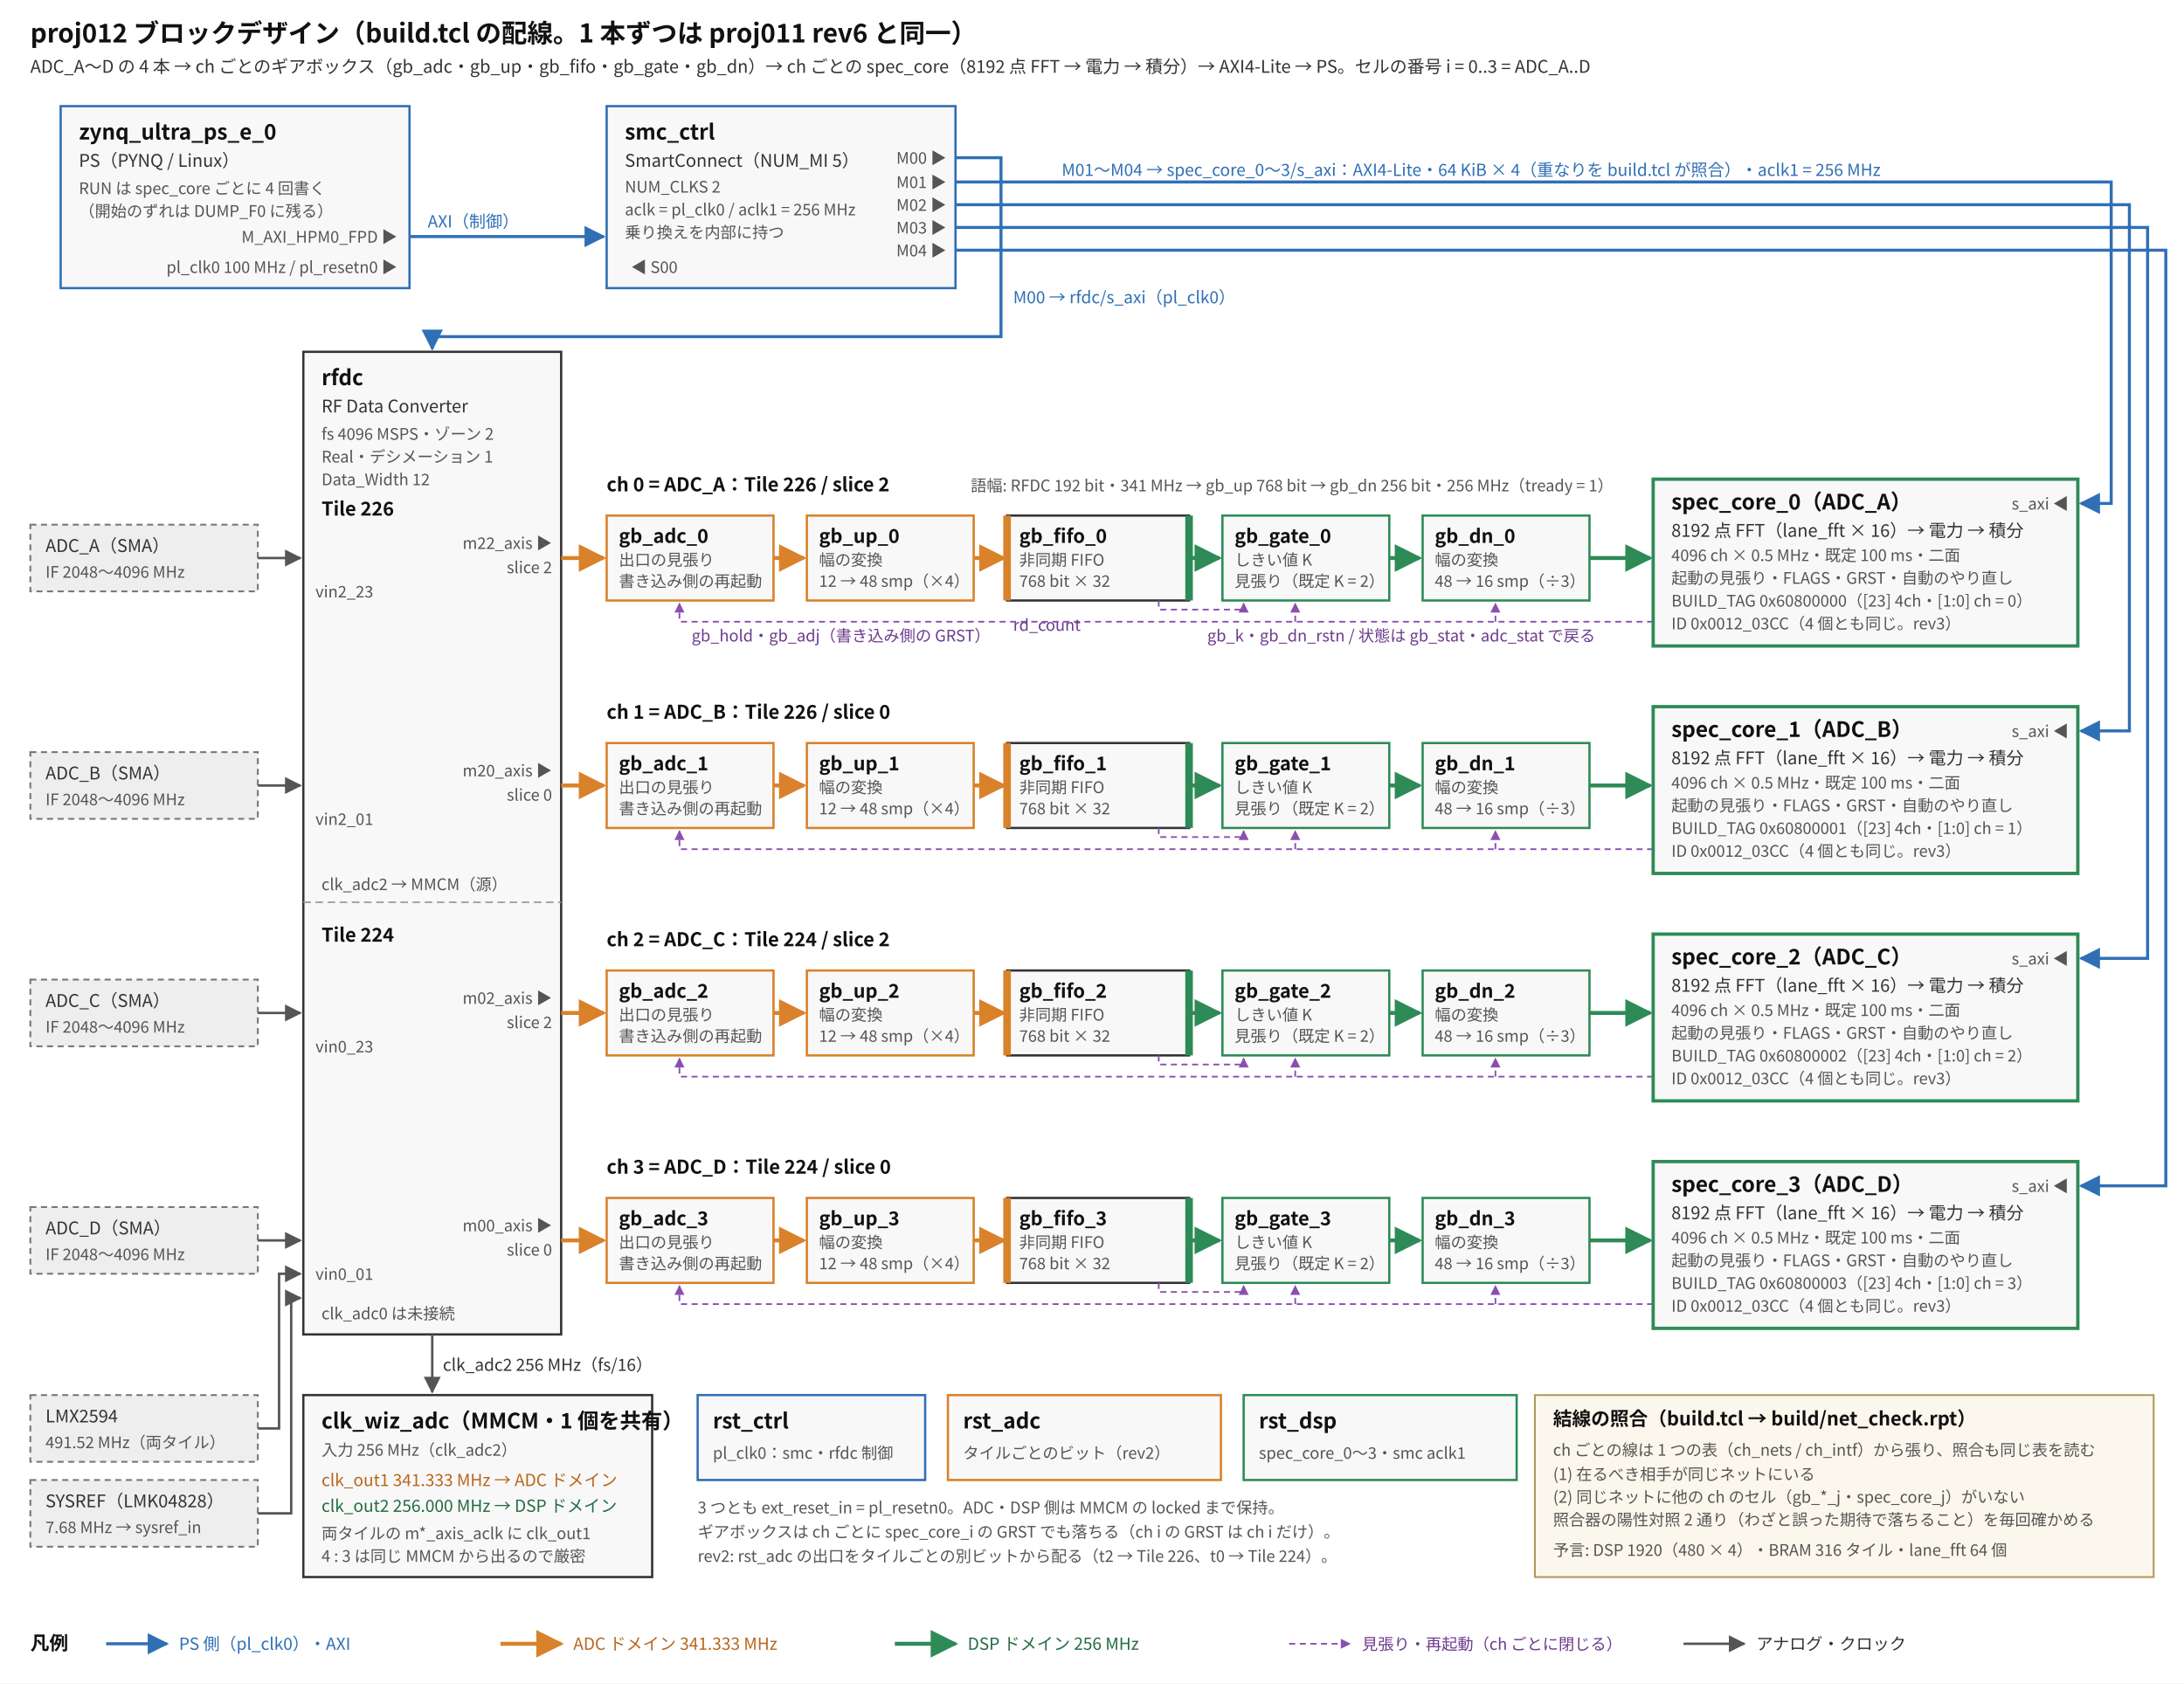
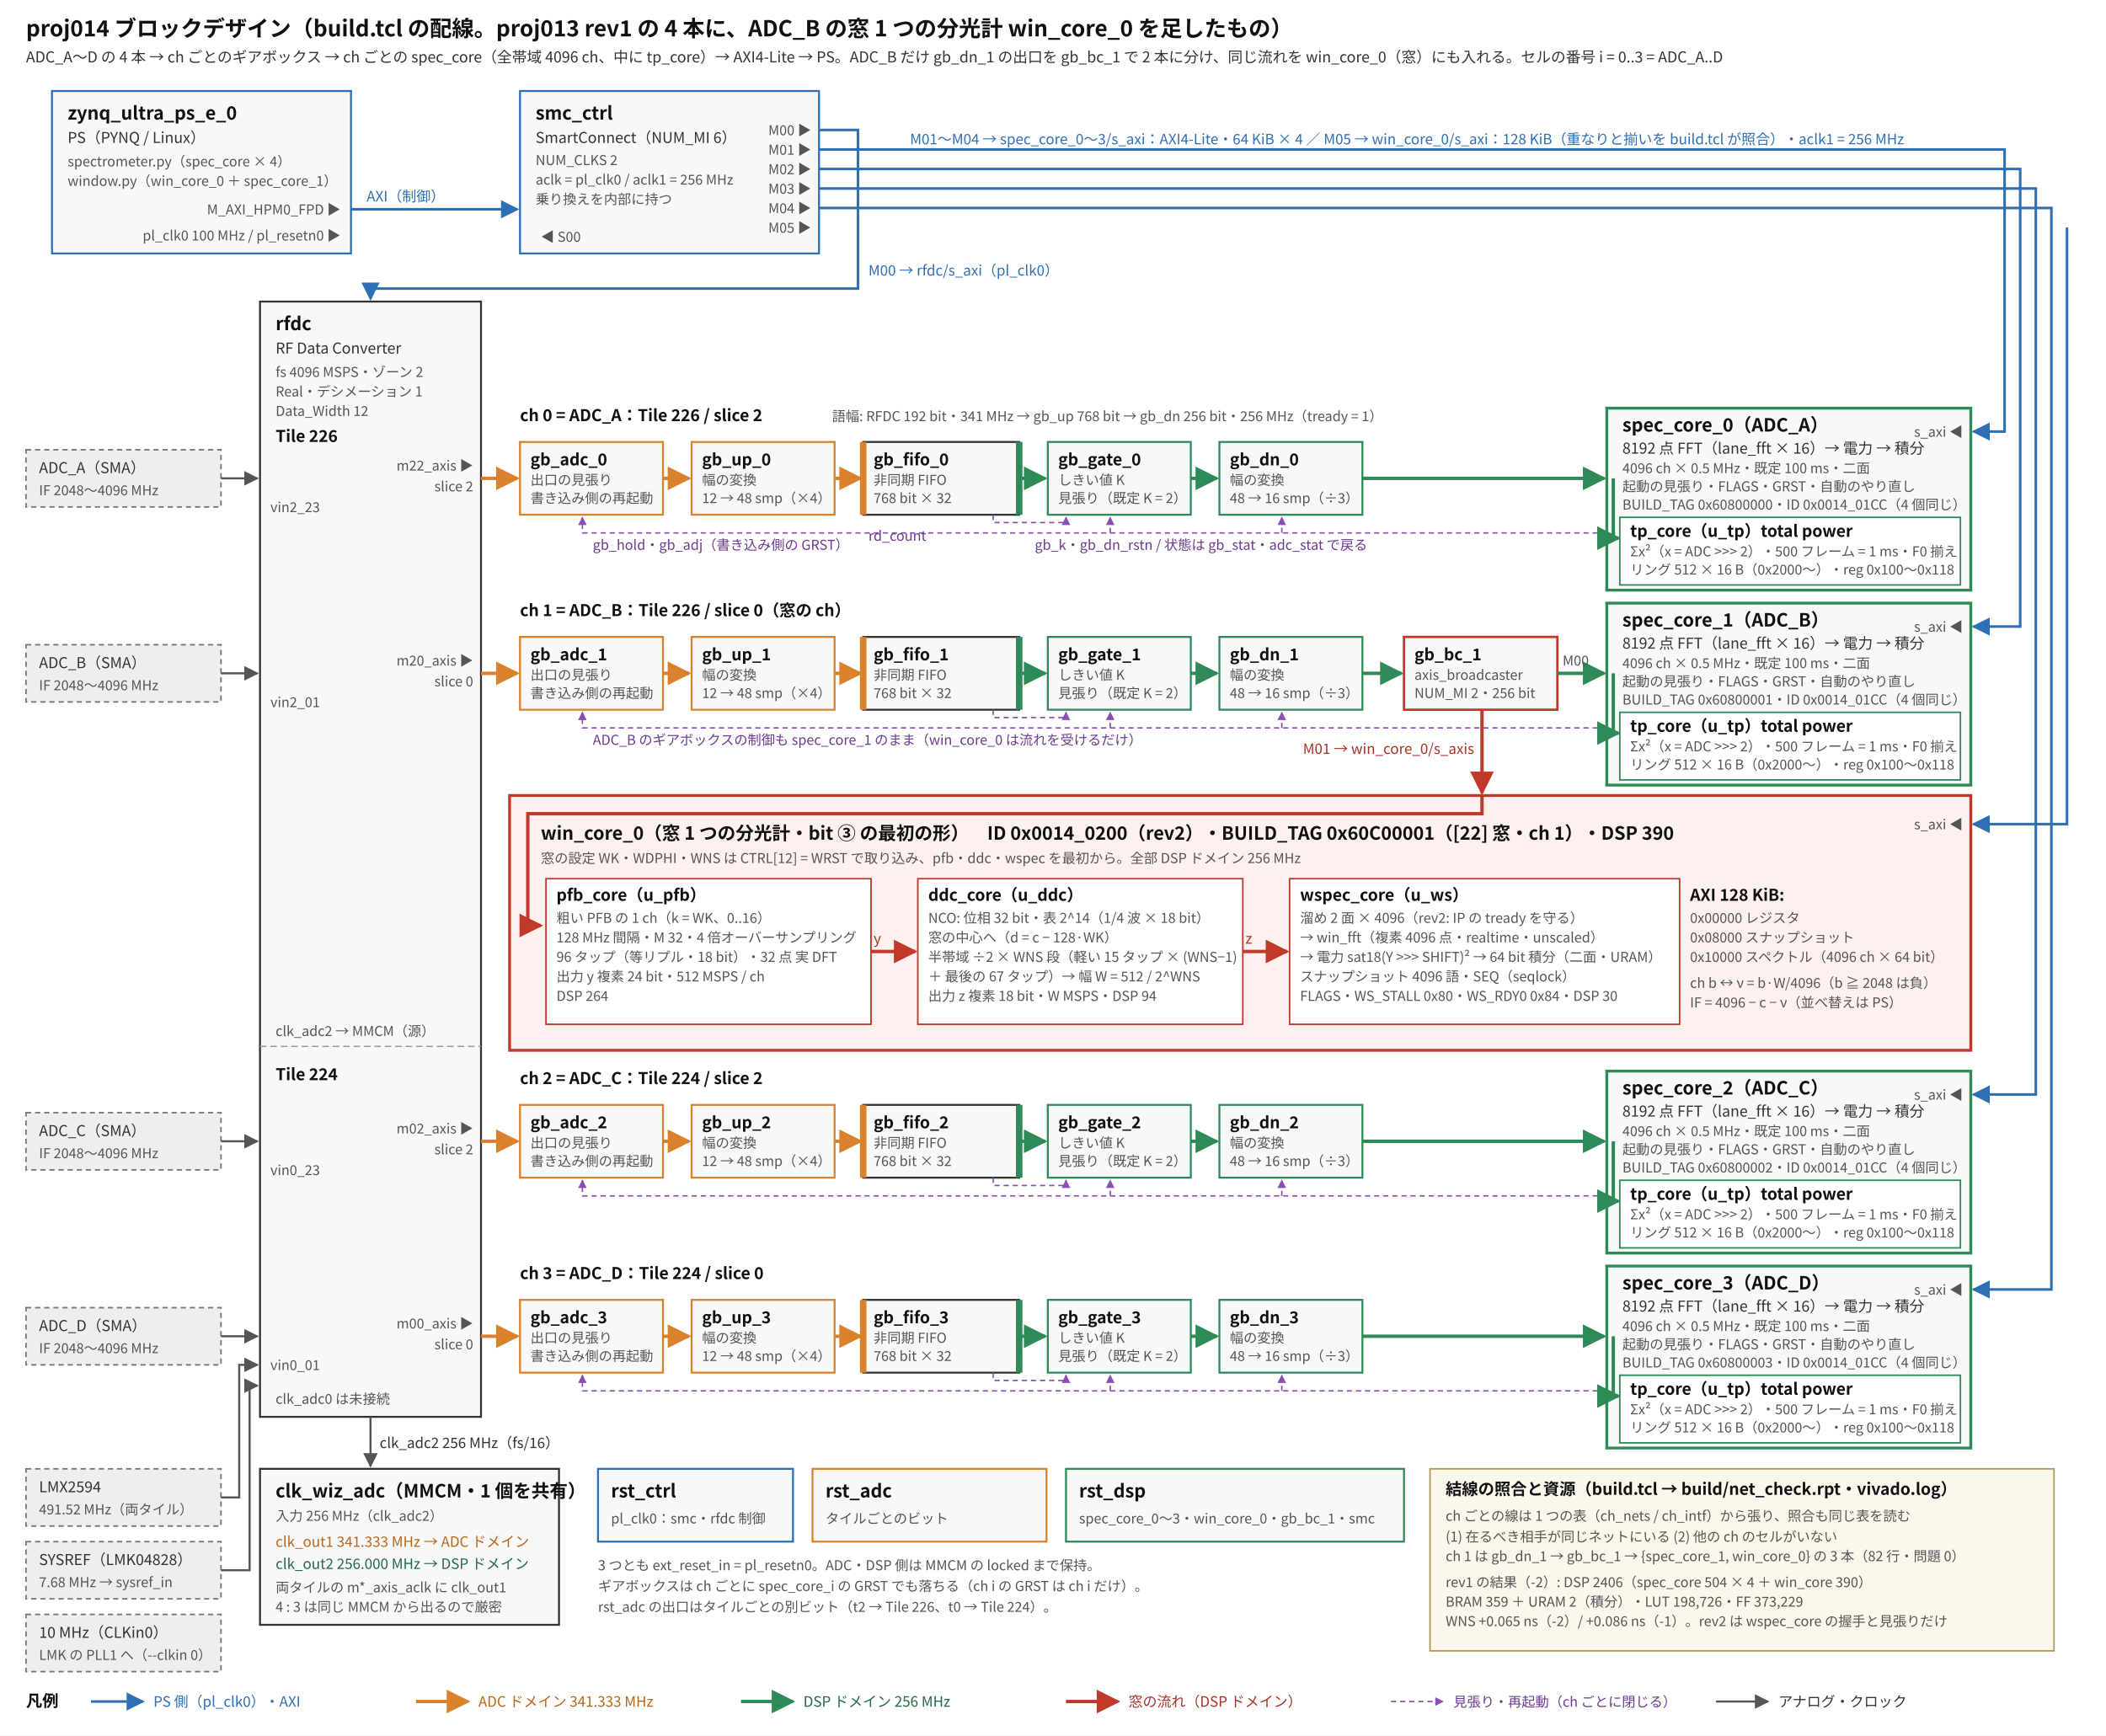
- <svg xmlns="http://www.w3.org/2000/svg" viewBox="0 0 1440 1110" width="1440" height="1110" font-family="'Hiragino Sans','Noto Sans CJK JP','Yu Gothic',sans-serif">
+ <svg xmlns="http://www.w3.org/2000/svg" viewBox="0 0 1620 1335" width="1620" height="1335" font-family="'Hiragino Sans','Noto Sans CJK JP','Yu Gothic',sans-serif">
  <defs>
    <marker id="aB" viewBox="0 0 10 10" refX="9" refY="5" markerWidth="7" markerHeight="7" orient="auto">
      <path d="M0,0 L10,5 L0,10 z" fill="#2f6fb5" />
    </marker>
    <marker id="aO" viewBox="0 0 10 10" refX="9" refY="5" markerWidth="7" markerHeight="7" orient="auto">
      <path d="M0,0 L10,5 L0,10 z" fill="#d9822b" />
    </marker>
    <marker id="aG" viewBox="0 0 10 10" refX="9" refY="5" markerWidth="7" markerHeight="7" orient="auto">
      <path d="M0,0 L10,5 L0,10 z" fill="#2e8b57" />
    </marker>
    <marker id="aK" viewBox="0 0 10 10" refX="9" refY="5" markerWidth="7" markerHeight="7" orient="auto">
      <path d="M0,0 L10,5 L0,10 z" fill="#555" />
    </marker>
    <marker id="aP" viewBox="0 0 10 10" refX="9" refY="5" markerWidth="6" markerHeight="6" orient="auto">
      <path d="M0,0 L10,5 L0,10 z" fill="#8a4fb0" />
    </marker>
+     <marker id="aR" viewBox="0 0 10 10" refX="9" refY="5" markerWidth="7" markerHeight="7" orient="auto">
+       <path d="M0,0 L10,5 L0,10 z" fill="#c0392b" />
+     </marker>
    <style>
      .blk  { fill:#f8f8f8; stroke:#333; stroke-width:1.5; }
      .sub  { fill:#ffffff; stroke:#2e8b57; stroke-width:1.2; }
+       .win  { fill:#fdf1f0; stroke:#c0392b; stroke-width:2.2; }
+       .wsub { fill:#ffffff; stroke:#c0392b; stroke-width:1.2; }
      .ext  { fill:#eeeeee; stroke:#777; stroke-width:1.2; stroke-dasharray:4 3; }
      .note { fill:#fbf7ec; stroke:#b39a5a; stroke-width:1.2; }
      .t    { font-size:14px; font-weight:bold; fill:#111; }
      .tm   { font-size:12.5px; font-weight:bold; fill:#111; }
      .s    { font-size:11.5px; fill:#333; }
      .xs   { font-size:10.5px; fill:#555; }
      .wB   { stroke:#2f6fb5; stroke-width:2.0; fill:none; marker-end:url(#aB); }
      .wO   { stroke:#d9822b; stroke-width:2.6; fill:none; marker-end:url(#aO); }
      .wG   { stroke:#2e8b57; stroke-width:2.6; fill:none; marker-end:url(#aG); }
+       .wR   { stroke:#c0392b; stroke-width:2.6; fill:none; marker-end:url(#aR); }
      .wK   { stroke:#555; stroke-width:1.6; fill:none; marker-end:url(#aK); }
      .wP   { stroke:#8a4fb0; stroke-width:1.1; fill:none; stroke-dasharray:4 3; marker-end:url(#aP); }
      .lb   { font-size:11px; fill:#333; }
      .lbB  { font-size:11px; fill:#2f6fb5; }
      .lbO  { font-size:11px; fill:#b8661a; }
      .lbG  { font-size:11px; fill:#236b43; }
+       .lbR  { font-size:11px; fill:#a93226; }
      .lbP  { font-size:10.5px; fill:#6d3a8e; }
    </style>
  </defs>
-   <rect x="0" y="0" width="1440" height="1110" fill="#ffffff" />
-   <text x="20" y="28" class="s" style="font-size:17px;font-weight:bold;fill:#111">proj012 ブロックデザイン（build.tcl の配線。1 本ずつは proj011 rev6 と同一）</text>
-   <text x="20" y="48" class="s">ADC_A〜D の 4 本 → ch ごとのギアボックス（gb_adc・gb_up・gb_fifo・gb_gate・gb_dn）→ ch ごとの spec_core（8192 点 FFT → 電力 → 積分）→ AXI4-Lite → PS。セルの番号 i = 0..3 = ADC_A..D</text>
-   <rect class="blk" x="40" y="70" width="230" height="120" style="stroke:#2f6fb5" />
+   <rect x="0" y="0" width="1620" height="1335" fill="#ffffff" />
+   <text x="20" y="28" class="s" style="font-size:17px;font-weight:bold;fill:#111">proj014 ブロックデザイン（build.tcl の配線。proj013 rev1 の 4 本に、ADC_B の窓 1 つの分光計 win_core_0 を足したもの）</text>
+   <text x="20" y="48" class="s">ADC_A〜D の 4 本 → ch ごとのギアボックス → ch ごとの spec_core（全帯域 4096 ch、中に tp_core）→ AXI4-Lite → PS。ADC_B だけ gb_dn_1 の出口を gb_bc_1 で 2 本に分け、同じ流れを win_core_0（窓）にも入れる。セルの番号 i = 0..3 = ADC_A..D</text>
+   <rect class="blk" x="40" y="70" width="230" height="125" style="stroke:#2f6fb5" />
  <text x="52" y="92" class="t">zynq_ultra_ps_e_0</text>
  <text x="52" y="110" class="s">PS（PYNQ / Linux）</text>
-   <text x="52" y="128" class="xs">RUN は spec_core ごとに 4 回書く</text>
-   <text x="52" y="143" class="xs">（開始のずれは DUMP_F0 に残る）</text>
-   <text x="262" y="160" class="xs" text-anchor="end">M_AXI_HPM0_FPD ▶</text>
-   <text x="262" y="180" class="xs" text-anchor="end">pl_clk0 100 MHz / pl_resetn0 ▶</text>
-   <rect class="blk" x="400" y="70" width="230" height="120" style="stroke:#2f6fb5" />
+   <text x="52" y="128" class="xs">spectrometer.py（spec_core × 4）</text>
+   <text x="52" y="143" class="xs">window.py（win_core_0 ＋ spec_core_1）</text>
+   <text x="262" y="165" class="xs" text-anchor="end">M_AXI_HPM0_FPD ▶</text>
+   <text x="262" y="185" class="xs" text-anchor="end">pl_clk0 100 MHz / pl_resetn0 ▶</text>
+   <rect class="blk" x="400" y="70" width="230" height="125" style="stroke:#2f6fb5" />
  <text x="412" y="92" class="t">smc_ctrl</text>
-   <text x="412" y="110" class="s">SmartConnect（NUM_MI 5）</text>
+   <text x="412" y="110" class="s">SmartConnect（NUM_MI 6）</text>
  <text x="412" y="127" class="xs">NUM_CLKS 2</text>
  <text x="412" y="142" class="xs">aclk = pl_clk0 / aclk1 = 256 MHz</text>
  <text x="412" y="157" class="xs">乗り換えを内部に持つ</text>
-   <text x="416" y="180" class="xs">◀ S00</text>
-   <text x="624" y="108" class="xs" text-anchor="end">M00 ▶</text>
-   <text x="624" y="124" class="xs" text-anchor="end">M01 ▶</text>
-   <text x="624" y="139" class="xs" text-anchor="end">M02 ▶</text>
-   <text x="624" y="154" class="xs" text-anchor="end">M03 ▶</text>
-   <text x="624" y="169" class="xs" text-anchor="end">M04 ▶</text>
-   <path class="wB" d="M270,156 L398,156" />
-   <text x="282" y="150" class="lbB">AXI（制御）</text>
-   <rect class="blk" x="200" y="232" width="170" height="648" />
+   <text x="416" y="186" class="xs">◀ S00</text>
+   <text x="624" y="104" class="xs" text-anchor="end">M00 ▶</text>
+   <text x="624" y="119" class="xs" text-anchor="end">M01 ▶</text>
+   <text x="624" y="134" class="xs" text-anchor="end">M02 ▶</text>
+   <text x="624" y="149" class="xs" text-anchor="end">M03 ▶</text>
+   <text x="624" y="164" class="xs" text-anchor="end">M04 ▶</text>
+   <text x="624" y="179" class="xs" text-anchor="end">M05 ▶</text>
+   <path class="wB" d="M270,161 L398,161" />
+   <text x="282" y="155" class="lbB">AXI（制御）</text>
+   <rect class="blk" x="200" y="232" width="170" height="858" />
  <text x="212" y="254" class="t">rfdc</text>
  <text x="212" y="272" class="s">RF Data Converter</text>
  <text x="212" y="290" class="xs">fs 4096 MSPS・ゾーン 2</text>
  <text x="212" y="305" class="xs">Real・デシメーション 1</text>
  <text x="212" y="320" class="xs">Data_Width 12</text>
-   <line x1="200" y1="595" x2="370" y2="595" stroke="#999" stroke-dasharray="5 3" />
+   <line x1="200" y1="805" x2="370" y2="805" stroke="#999" stroke-dasharray="5 3" />
  <text x="212" y="340" class="tm">Tile 226</text>
-   <text x="212" y="621" class="tm">Tile 224</text>
-   <text x="212" y="587" class="xs">clk_adc2 → MMCM（源）</text>
-   <text x="212" y="870" class="xs">clk_adc0 は未接続</text>
-   <path class="wB" d="M630,104 L660,104 L660,222 L285,222 L285,230" />
-   <text x="668" y="200" class="lbB">M00 → rfdc/s_axi（pl_clk0）</text>
-   <path class="wB" d="M630,120 L1392,120 L1392,332 L1372,332" />
-   <path class="wB" d="M630,135 L1404,135 L1404,482 L1372,482" />
-   <path class="wB" d="M630,150 L1416,150 L1416,632 L1372,632" />
-   <path class="wB" d="M630,165 L1428,165 L1428,782 L1372,782" />
-   <text x="700" y="116" class="lbB">M01〜M04 → spec_core_0〜3/s_axi：AXI4-Lite・64 KiB × 4（重なりを build.tcl が照合）・aclk1 = 256 MHz</text>
+   <text x="212" y="831" class="tm">Tile 224</text>
+   <text x="212" y="797" class="xs">clk_adc2 → MMCM（源）</text>
+   <text x="212" y="1080" class="xs">clk_adc0 は未接続</text>
+   <path class="wB" d="M630,100 L660,100 L660,222 L285,222 L285,230" />
+   <text x="668" y="212" class="lbB">M00 → rfdc/s_axi（pl_clk0）</text>
+   <path class="wB" d="M630,115 L1542,115 L1542,332 L1518,332" />
+   <path class="wB" d="M630,130 L1554,130 L1554,482 L1518,482" />
+   <path class="wB" d="M630,145 L1566,145 L1566,842 L1518,842" />
+   <path class="wB" d="M630,160 L1578,160 L1578,992 L1518,992" />
+   <text x="700" y="111" class="lbB">M01〜M04 → spec_core_0〜3/s_axi：AXI4-Lite・64 KiB × 4 ／ M05 → win_core_0/s_axi：128 KiB（重なりと揃いを build.tcl が照合）・aclk1 = 256 MHz</text>
  <rect class="ext" x="20" y="346" width="150" height="44" />
  <text x="30" y="364" class="s">ADC_A（SMA）</text>
  <text x="30" y="381" class="xs">IF 2048〜4096 MHz</text>
  <path class="wK" d="M170,368 L198,368" />
  <text x="208" y="394" class="xs">vin2_23</text>
  <text x="364" y="362" class="xs" text-anchor="end">m22_axis ▶</text>
  <text x="364" y="378" class="xs" text-anchor="end">slice 2</text>
  <text x="400" y="324" class="tm">ch 0 = ADC_A：Tile 226 / slice 2</text>
  <path class="wO" d="M370,368 L398,368" />
  <rect class="blk" x="400" y="340" width="110" height="56" style="stroke:#d9822b" />
  <text x="408" y="358" class="tm">gb_adc_0</text>
  <text x="408" y="373" class="xs">出口の見張り</text>
  <text x="408" y="387" class="xs">書き込み側の再起動</text>
  <path class="wO" d="M510,368 L530,368" />
  <rect class="blk" x="532" y="340" width="110" height="56" style="stroke:#d9822b" />
  <text x="540" y="358" class="tm">gb_up_0</text>
  <text x="540" y="373" class="xs">幅の変換</text>
  <text x="540" y="387" class="xs">12 → 48 smp（×4）</text>
  <path class="wO" d="M642,368 L662,368" />
  <rect class="blk" x="664" y="340" width="120" height="56" style="stroke:#333" />
  <line x1="664" y1="340" x2="664" y2="396" stroke="#d9822b" stroke-width="5" />
  <line x1="784" y1="340" x2="784" y2="396" stroke="#2e8b57" stroke-width="5" />
  <text x="672" y="358" class="tm">gb_fifo_0</text>
  <text x="672" y="373" class="xs">非同期 FIFO</text>
  <text x="672" y="387" class="xs">768 bit × 32</text>
  <path class="wG" d="M784,368 L804,368" />
  <rect class="blk" x="806" y="340" width="110" height="56" style="stroke:#2e8b57" />
  <text x="814" y="358" class="tm">gb_gate_0</text>
  <text x="814" y="373" class="xs">しきい値 K</text>
  <text x="814" y="387" class="xs">見張り（既定 K = 2）</text>
  <path class="wG" d="M916,368 L936,368" />
  <rect class="blk" x="938" y="340" width="110" height="56" style="stroke:#2e8b57" />
  <text x="946" y="358" class="tm">gb_dn_0</text>
  <text x="946" y="373" class="xs">幅の変換</text>
  <text x="946" y="387" class="xs">48 → 16 smp（÷3）</text>
-   <path class="wG" d="M1048,368 L1088,368" />
+   <path class="wG" d="M1048,368 L1234,368" />
  <text x="640" y="324" class="xs">語幅: RFDC 192 bit・341 MHz → gb_up 768 bit → gb_dn 256 bit・256 MHz（tready = 1）</text>
-   <path class="wP" d="M1090,410 L448,410 L448,398" />
+   <path class="wP" d="M1236,410 L448,410 L448,398" />
  <path class="wP" d="M854,410 L854,398" />
  <path class="wP" d="M986,410 L986,398" />
  <path class="wP" d="M764,396 L764,402 L820,402 L820,398" />
  <text x="456" y="423" class="lbP">gb_hold・gb_adj（書き込み側の GRST）</text>
  <text x="796" y="423" class="lbP">gb_k・gb_dn_rstn / 状態は gb_stat・adc_stat で戻る</text>
  <text x="668" y="416" class="lbP">rd_count</text>
-   <rect class="blk" x="1090" y="316" width="280" height="110" style="stroke:#2e8b57;stroke-width:2.2" />
-   <text x="1102" y="336" class="t">spec_core_0（ADC_A）</text>
-   <text x="1102" y="354" class="s">8192 点 FFT（lane_fft × 16）→ 電力 → 積分</text>
-   <text x="1102" y="370" class="xs">4096 ch × 0.5 MHz・既定 100 ms・二面</text>
-   <text x="1102" y="385" class="xs">起動の見張り・FLAGS・GRST・自動のやり直し</text>
-   <text x="1102" y="400" class="xs">BUILD_TAG 0x60800000（[23] 4ch・[1:0] ch = 0）</text>
-   <text x="1102" y="415" class="xs">ID 0x0012_03CC（4 個とも同じ。rev3）</text>
-   <text x="1364" y="336" class="xs" text-anchor="end">s_axi ◀</text>
+   <rect class="blk" x="1236" y="314" width="280" height="140" style="stroke:#2e8b57;stroke-width:2.2" />
+   <text x="1248" y="332" class="t">spec_core_0（ADC_A）</text>
+   <text x="1248" y="349" class="s">8192 点 FFT（lane_fft × 16）→ 電力 → 積分</text>
+   <text x="1248" y="364" class="xs">4096 ch × 0.5 MHz・既定 100 ms・二面</text>
+   <text x="1248" y="378" class="xs">起動の見張り・FLAGS・GRST・自動のやり直し</text>
+   <text x="1248" y="392" class="xs">BUILD_TAG 0x60800000・ID 0x0014_01CC（4 個同じ）</text>
+   <path class="wG" d="M1241,368 L1241,414 L1245,414" />
+   <rect class="sub" x="1246" y="398" width="262" height="52" />
+   <text x="1254" y="413" class="tm">tp_core（u_tp）total power</text>
+   <text x="1254" y="428" class="xs">Σx²（x = ADC &gt;&gt;&gt; 2）・500 フレーム = 1 ms・F0 揃え</text>
+   <text x="1254" y="442" class="xs">リング 512 × 16 B（0x2000〜）・reg 0x100〜0x118</text>
+   <text x="1510" y="336" class="xs" text-anchor="end">s_axi ◀</text>
  <rect class="ext" x="20" y="496" width="150" height="44" />
  <text x="30" y="514" class="s">ADC_B（SMA）</text>
  <text x="30" y="531" class="xs">IF 2048〜4096 MHz</text>
  <path class="wK" d="M170,518 L198,518" />
  <text x="208" y="544" class="xs">vin2_01</text>
  <text x="364" y="512" class="xs" text-anchor="end">m20_axis ▶</text>
  <text x="364" y="528" class="xs" text-anchor="end">slice 0</text>
-   <text x="400" y="474" class="tm">ch 1 = ADC_B：Tile 226 / slice 0</text>
+   <text x="400" y="474" class="tm">ch 1 = ADC_B：Tile 226 / slice 0（窓の ch）</text>
  <path class="wO" d="M370,518 L398,518" />
  <rect class="blk" x="400" y="490" width="110" height="56" style="stroke:#d9822b" />
  <text x="408" y="508" class="tm">gb_adc_1</text>
  <text x="408" y="523" class="xs">出口の見張り</text>
  <text x="408" y="537" class="xs">書き込み側の再起動</text>
  <path class="wO" d="M510,518 L530,518" />
  <rect class="blk" x="532" y="490" width="110" height="56" style="stroke:#d9822b" />
  <text x="540" y="508" class="tm">gb_up_1</text>
  <text x="540" y="523" class="xs">幅の変換</text>
  <text x="540" y="537" class="xs">12 → 48 smp（×4）</text>
  <path class="wO" d="M642,518 L662,518" />
  <rect class="blk" x="664" y="490" width="120" height="56" style="stroke:#333" />
  <line x1="664" y1="490" x2="664" y2="546" stroke="#d9822b" stroke-width="5" />
  <line x1="784" y1="490" x2="784" y2="546" stroke="#2e8b57" stroke-width="5" />
  <text x="672" y="508" class="tm">gb_fifo_1</text>
  <text x="672" y="523" class="xs">非同期 FIFO</text>
  <text x="672" y="537" class="xs">768 bit × 32</text>
  <path class="wG" d="M784,518 L804,518" />
  <rect class="blk" x="806" y="490" width="110" height="56" style="stroke:#2e8b57" />
  <text x="814" y="508" class="tm">gb_gate_1</text>
  <text x="814" y="523" class="xs">しきい値 K</text>
  <text x="814" y="537" class="xs">見張り（既定 K = 2）</text>
  <path class="wG" d="M916,518 L936,518" />
  <rect class="blk" x="938" y="490" width="110" height="56" style="stroke:#2e8b57" />
  <text x="946" y="508" class="tm">gb_dn_1</text>
  <text x="946" y="523" class="xs">幅の変換</text>
  <text x="946" y="537" class="xs">48 → 16 smp（÷3）</text>
-   <path class="wG" d="M1048,518 L1088,518" />
-   <path class="wP" d="M1090,560 L448,560 L448,548" />
+   <path class="wG" d="M1048,518 L1078,518" />
+   <rect class="blk" x="1080" y="490" width="118" height="56" style="stroke:#c0392b;stroke-width:1.8" />
+   <text x="1088" y="508" class="tm">gb_bc_1</text>
+   <text x="1088" y="523" class="xs">axis_broadcaster</text>
+   <text x="1088" y="537" class="xs">NUM_MI 2・256 bit</text>
+   <path class="wG" d="M1198,518 L1234,518" />
+   <text x="1202" y="512" class="xs">M00</text>
+   <path class="wR" d="M1140,546 L1140,610" />
+   <text x="1134" y="580" class="lbR" text-anchor="end">M01 → win_core_0/s_axis</text>
+   <path class="wP" d="M1236,560 L448,560 L448,548" />
  <path class="wP" d="M854,560 L854,548" />
  <path class="wP" d="M986,560 L986,548" />
  <path class="wP" d="M764,546 L764,552 L820,552 L820,548" />
-   <rect class="blk" x="1090" y="466" width="280" height="110" style="stroke:#2e8b57;stroke-width:2.2" />
-   <text x="1102" y="486" class="t">spec_core_1（ADC_B）</text>
-   <text x="1102" y="504" class="s">8192 点 FFT（lane_fft × 16）→ 電力 → 積分</text>
-   <text x="1102" y="520" class="xs">4096 ch × 0.5 MHz・既定 100 ms・二面</text>
-   <text x="1102" y="535" class="xs">起動の見張り・FLAGS・GRST・自動のやり直し</text>
-   <text x="1102" y="550" class="xs">BUILD_TAG 0x60800001（[23] 4ch・[1:0] ch = 1）</text>
-   <text x="1102" y="565" class="xs">ID 0x0012_03CC（4 個とも同じ。rev3）</text>
-   <text x="1364" y="486" class="xs" text-anchor="end">s_axi ◀</text>
-   <rect class="ext" x="20" y="646" width="150" height="44" />
-   <text x="30" y="664" class="s">ADC_C（SMA）</text>
-   <text x="30" y="681" class="xs">IF 2048〜4096 MHz</text>
-   <path class="wK" d="M170,668 L198,668" />
-   <text x="208" y="694" class="xs">vin0_23</text>
-   <text x="364" y="662" class="xs" text-anchor="end">m02_axis ▶</text>
-   <text x="364" y="678" class="xs" text-anchor="end">slice 2</text>
-   <text x="400" y="624" class="tm">ch 2 = ADC_C：Tile 224 / slice 2</text>
-   <path class="wO" d="M370,668 L398,668" />
-   <rect class="blk" x="400" y="640" width="110" height="56" style="stroke:#d9822b" />
-   <text x="408" y="658" class="tm">gb_adc_2</text>
-   <text x="408" y="673" class="xs">出口の見張り</text>
-   <text x="408" y="687" class="xs">書き込み側の再起動</text>
-   <path class="wO" d="M510,668 L530,668" />
-   <rect class="blk" x="532" y="640" width="110" height="56" style="stroke:#d9822b" />
-   <text x="540" y="658" class="tm">gb_up_2</text>
-   <text x="540" y="673" class="xs">幅の変換</text>
-   <text x="540" y="687" class="xs">12 → 48 smp（×4）</text>
-   <path class="wO" d="M642,668 L662,668" />
-   <rect class="blk" x="664" y="640" width="120" height="56" style="stroke:#333" />
-   <line x1="664" y1="640" x2="664" y2="696" stroke="#d9822b" stroke-width="5" />
-   <line x1="784" y1="640" x2="784" y2="696" stroke="#2e8b57" stroke-width="5" />
-   <text x="672" y="658" class="tm">gb_fifo_2</text>
-   <text x="672" y="673" class="xs">非同期 FIFO</text>
-   <text x="672" y="687" class="xs">768 bit × 32</text>
-   <path class="wG" d="M784,668 L804,668" />
-   <rect class="blk" x="806" y="640" width="110" height="56" style="stroke:#2e8b57" />
-   <text x="814" y="658" class="tm">gb_gate_2</text>
-   <text x="814" y="673" class="xs">しきい値 K</text>
-   <text x="814" y="687" class="xs">見張り（既定 K = 2）</text>
-   <path class="wG" d="M916,668 L936,668" />
-   <rect class="blk" x="938" y="640" width="110" height="56" style="stroke:#2e8b57" />
-   <text x="946" y="658" class="tm">gb_dn_2</text>
-   <text x="946" y="673" class="xs">幅の変換</text>
-   <text x="946" y="687" class="xs">48 → 16 smp（÷3）</text>
-   <path class="wG" d="M1048,668 L1088,668" />
-   <path class="wP" d="M1090,710 L448,710 L448,698" />
-   <path class="wP" d="M854,710 L854,698" />
-   <path class="wP" d="M986,710 L986,698" />
-   <path class="wP" d="M764,696 L764,702 L820,702 L820,698" />
-   <rect class="blk" x="1090" y="616" width="280" height="110" style="stroke:#2e8b57;stroke-width:2.2" />
-   <text x="1102" y="636" class="t">spec_core_2（ADC_C）</text>
-   <text x="1102" y="654" class="s">8192 点 FFT（lane_fft × 16）→ 電力 → 積分</text>
-   <text x="1102" y="670" class="xs">4096 ch × 0.5 MHz・既定 100 ms・二面</text>
-   <text x="1102" y="685" class="xs">起動の見張り・FLAGS・GRST・自動のやり直し</text>
-   <text x="1102" y="700" class="xs">BUILD_TAG 0x60800002（[23] 4ch・[1:0] ch = 2）</text>
-   <text x="1102" y="715" class="xs">ID 0x0012_03CC（4 個とも同じ。rev3）</text>
-   <text x="1364" y="636" class="xs" text-anchor="end">s_axi ◀</text>
-   <rect class="ext" x="20" y="796" width="150" height="44" />
-   <text x="30" y="814" class="s">ADC_D（SMA）</text>
-   <text x="30" y="831" class="xs">IF 2048〜4096 MHz</text>
-   <path class="wK" d="M170,818 L198,818" />
-   <text x="208" y="844" class="xs">vin0_01</text>
-   <text x="364" y="812" class="xs" text-anchor="end">m00_axis ▶</text>
-   <text x="364" y="828" class="xs" text-anchor="end">slice 0</text>
-   <text x="400" y="774" class="tm">ch 3 = ADC_D：Tile 224 / slice 0</text>
-   <path class="wO" d="M370,818 L398,818" />
-   <rect class="blk" x="400" y="790" width="110" height="56" style="stroke:#d9822b" />
-   <text x="408" y="808" class="tm">gb_adc_3</text>
-   <text x="408" y="823" class="xs">出口の見張り</text>
-   <text x="408" y="837" class="xs">書き込み側の再起動</text>
-   <path class="wO" d="M510,818 L530,818" />
-   <rect class="blk" x="532" y="790" width="110" height="56" style="stroke:#d9822b" />
-   <text x="540" y="808" class="tm">gb_up_3</text>
-   <text x="540" y="823" class="xs">幅の変換</text>
-   <text x="540" y="837" class="xs">12 → 48 smp（×4）</text>
-   <path class="wO" d="M642,818 L662,818" />
-   <rect class="blk" x="664" y="790" width="120" height="56" style="stroke:#333" />
-   <line x1="664" y1="790" x2="664" y2="846" stroke="#d9822b" stroke-width="5" />
-   <line x1="784" y1="790" x2="784" y2="846" stroke="#2e8b57" stroke-width="5" />
-   <text x="672" y="808" class="tm">gb_fifo_3</text>
-   <text x="672" y="823" class="xs">非同期 FIFO</text>
-   <text x="672" y="837" class="xs">768 bit × 32</text>
-   <path class="wG" d="M784,818 L804,818" />
-   <rect class="blk" x="806" y="790" width="110" height="56" style="stroke:#2e8b57" />
-   <text x="814" y="808" class="tm">gb_gate_3</text>
-   <text x="814" y="823" class="xs">しきい値 K</text>
-   <text x="814" y="837" class="xs">見張り（既定 K = 2）</text>
-   <path class="wG" d="M916,818 L936,818" />
-   <rect class="blk" x="938" y="790" width="110" height="56" style="stroke:#2e8b57" />
-   <text x="946" y="808" class="tm">gb_dn_3</text>
-   <text x="946" y="823" class="xs">幅の変換</text>
-   <text x="946" y="837" class="xs">48 → 16 smp（÷3）</text>
-   <path class="wG" d="M1048,818 L1088,818" />
-   <path class="wP" d="M1090,860 L448,860 L448,848" />
-   <path class="wP" d="M854,860 L854,848" />
-   <path class="wP" d="M986,860 L986,848" />
-   <path class="wP" d="M764,846 L764,852 L820,852 L820,848" />
-   <rect class="blk" x="1090" y="766" width="280" height="110" style="stroke:#2e8b57;stroke-width:2.2" />
-   <text x="1102" y="786" class="t">spec_core_3（ADC_D）</text>
-   <text x="1102" y="804" class="s">8192 点 FFT（lane_fft × 16）→ 電力 → 積分</text>
-   <text x="1102" y="820" class="xs">4096 ch × 0.5 MHz・既定 100 ms・二面</text>
-   <text x="1102" y="835" class="xs">起動の見張り・FLAGS・GRST・自動のやり直し</text>
-   <text x="1102" y="850" class="xs">BUILD_TAG 0x60800003（[23] 4ch・[1:0] ch = 3）</text>
-   <text x="1102" y="865" class="xs">ID 0x0012_03CC（4 個とも同じ。rev3）</text>
-   <text x="1364" y="786" class="xs" text-anchor="end">s_axi ◀</text>
-   <path class="wK" d="M285,880 L285,918" />
-   <text x="292" y="904" class="lb">clk_adc2 256 MHz（fs/16）</text>
-   <rect class="blk" x="200" y="920" width="230" height="120" />
-   <text x="212" y="942" class="t">clk_wiz_adc（MMCM・1 個を共有）</text>
-   <text x="212" y="960" class="xs">入力 256 MHz（clk_adc2）</text>
-   <text x="212" y="980" class="lbO">clk_out1 341.333 MHz → ADC ドメイン</text>
-   <text x="212" y="997" class="lbG">clk_out2 256.000 MHz → DSP ドメイン</text>
-   <text x="212" y="1015" class="xs">両タイルの m*_axis_aclk に clk_out1</text>
-   <text x="212" y="1030" class="xs">4 : 3 は同じ MMCM から出るので厳密</text>
-   <rect class="blk" x="460" y="920" width="150" height="56" style="stroke:#2f6fb5" />
-   <text x="470" y="942" class="t">rst_ctrl</text>
-   <text x="470" y="962" class="xs">pl_clk0：smc・rfdc 制御</text>
-   <rect class="blk" x="625" y="920" width="180" height="56" style="stroke:#d9822b" />
-   <text x="635" y="942" class="t">rst_adc</text>
-   <text x="635" y="962" class="xs">タイルごとのビット（rev2）</text>
-   <rect class="blk" x="820" y="920" width="180" height="56" style="stroke:#2e8b57" />
-   <text x="830" y="942" class="t">rst_dsp</text>
-   <text x="830" y="962" class="xs">spec_core_0〜3・smc aclk1</text>
-   <text x="460" y="998" class="xs">3 つとも ext_reset_in = pl_resetn0。ADC・DSP 側は MMCM の locked まで保持。</text>
-   <text x="460" y="1030" class="xs">rev2: rst_adc の出口をタイルごとの別ビットから配る（t2 → Tile 226、t0 → Tile 224）。</text>
-   <text x="460" y="1014" class="xs">ギアボックスは ch ごとに spec_core_i の GRST でも落ちる（ch i の GRST は ch i だけ）。</text>
-   <rect class="ext" x="20" y="920" width="150" height="44" />
-   <text x="30" y="938" class="s">LMX2594</text>
-   <text x="30" y="955" class="xs">491.52 MHz（両タイル）</text>
-   <rect class="ext" x="20" y="976" width="150" height="44" />
-   <text x="30" y="994" class="s">SYSREF（LMK04828）</text>
-   <text x="30" y="1011" class="xs">7.68 MHz → sysref_in</text>
-   <path class="wK" d="M170,942 L184,942 L184,840 L198,840" />
-   <path class="wK" d="M170,998 L192,998 L192,856 L198,856" />
-   <rect class="note" x="1012" y="920" width="408" height="120" />
-   <text x="1024" y="940" class="tm">結線の照合（build.tcl → build/net_check.rpt）</text>
-   <text x="1024" y="960" class="xs">ch ごとの線は 1 つの表（ch_nets / ch_intf）から張り、照合も同じ表を読む</text>
-   <text x="1024" y="976" class="xs">(1) 在るべき相手が同じネットにいる</text>
-   <text x="1024" y="991" class="xs">(2) 同じネットに他の ch のセル（gb_*_j・spec_core_j）がいない</text>
-   <text x="1024" y="1006" class="xs">照合器の陽性対照 2 通り（わざと誤った期待で落ちること）を毎回確かめる</text>
-   <text x="1024" y="1026" class="xs">予言: DSP 1920（480 × 4）・BRAM 316 タイル・lane_fft 64 個</text>
-   <text x="20" y="1088" class="tm">凡例</text>
-   <path class="wB" d="M70,1084 L110,1084" />
-   <text x="118" y="1088" class="lbB">PS 側（pl_clk0）・AXI</text>
-   <path class="wO" d="M330,1084 L370,1084" />
-   <text x="378" y="1088" class="lbO">ADC ドメイン 341.333 MHz</text>
-   <path class="wG" d="M590,1084 L630,1084" />
-   <text x="638" y="1088" class="lbG">DSP ドメイン 256 MHz</text>
-   <path class="wP" d="M850,1084 L890,1084" />
-   <text x="898" y="1088" class="lbP">見張り・再起動（ch ごとに閉じる）</text>
-   <path class="wK" d="M1110,1084 L1150,1084" />
-   <text x="1158" y="1088" class="lb">アナログ・クロック</text>
+   <text x="456" y="573" class="lbP">ADC_B のギアボックスの制御も spec_core_1 のまま（win_core_0 は流れを受けるだけ）</text>
+   <rect class="blk" x="1236" y="464" width="280" height="140" style="stroke:#2e8b57;stroke-width:2.2" />
+   <text x="1248" y="482" class="t">spec_core_1（ADC_B）</text>
+   <text x="1248" y="499" class="s">8192 点 FFT（lane_fft × 16）→ 電力 → 積分</text>
+   <text x="1248" y="514" class="xs">4096 ch × 0.5 MHz・既定 100 ms・二面</text>
+   <text x="1248" y="528" class="xs">起動の見張り・FLAGS・GRST・自動のやり直し</text>
+   <text x="1248" y="542" class="xs">BUILD_TAG 0x60800001・ID 0x0014_01CC（4 個同じ）</text>
+   <path class="wG" d="M1241,518 L1241,564 L1245,564" />
+   <rect class="sub" x="1246" y="548" width="262" height="52" />
+   <text x="1254" y="563" class="tm">tp_core（u_tp）total power</text>
+   <text x="1254" y="578" class="xs">Σx²（x = ADC &gt;&gt;&gt; 2）・500 フレーム = 1 ms・F0 揃え</text>
+   <text x="1254" y="592" class="xs">リング 512 × 16 B（0x2000〜）・reg 0x100〜0x118</text>
+   <text x="1510" y="486" class="xs" text-anchor="end">s_axi ◀</text>
+   <rect class="ext" x="20" y="856" width="150" height="44" />
+   <text x="30" y="874" class="s">ADC_C（SMA）</text>
+   <text x="30" y="891" class="xs">IF 2048〜4096 MHz</text>
+   <path class="wK" d="M170,878 L198,878" />
+   <text x="208" y="904" class="xs">vin0_23</text>
+   <text x="364" y="872" class="xs" text-anchor="end">m02_axis ▶</text>
+   <text x="364" y="888" class="xs" text-anchor="end">slice 2</text>
+   <text x="400" y="834" class="tm">ch 2 = ADC_C：Tile 224 / slice 2</text>
+   <path class="wO" d="M370,878 L398,878" />
+   <rect class="blk" x="400" y="850" width="110" height="56" style="stroke:#d9822b" />
+   <text x="408" y="868" class="tm">gb_adc_2</text>
+   <text x="408" y="883" class="xs">出口の見張り</text>
+   <text x="408" y="897" class="xs">書き込み側の再起動</text>
+   <path class="wO" d="M510,878 L530,878" />
+   <rect class="blk" x="532" y="850" width="110" height="56" style="stroke:#d9822b" />
+   <text x="540" y="868" class="tm">gb_up_2</text>
+   <text x="540" y="883" class="xs">幅の変換</text>
+   <text x="540" y="897" class="xs">12 → 48 smp（×4）</text>
+   <path class="wO" d="M642,878 L662,878" />
+   <rect class="blk" x="664" y="850" width="120" height="56" style="stroke:#333" />
+   <line x1="664" y1="850" x2="664" y2="906" stroke="#d9822b" stroke-width="5" />
+   <line x1="784" y1="850" x2="784" y2="906" stroke="#2e8b57" stroke-width="5" />
+   <text x="672" y="868" class="tm">gb_fifo_2</text>
+   <text x="672" y="883" class="xs">非同期 FIFO</text>
+   <text x="672" y="897" class="xs">768 bit × 32</text>
+   <path class="wG" d="M784,878 L804,878" />
+   <rect class="blk" x="806" y="850" width="110" height="56" style="stroke:#2e8b57" />
+   <text x="814" y="868" class="tm">gb_gate_2</text>
+   <text x="814" y="883" class="xs">しきい値 K</text>
+   <text x="814" y="897" class="xs">見張り（既定 K = 2）</text>
+   <path class="wG" d="M916,878 L936,878" />
+   <rect class="blk" x="938" y="850" width="110" height="56" style="stroke:#2e8b57" />
+   <text x="946" y="868" class="tm">gb_dn_2</text>
+   <text x="946" y="883" class="xs">幅の変換</text>
+   <text x="946" y="897" class="xs">48 → 16 smp（÷3）</text>
+   <path class="wG" d="M1048,878 L1234,878" />
+   <path class="wP" d="M1236,920 L448,920 L448,908" />
+   <path class="wP" d="M854,920 L854,908" />
+   <path class="wP" d="M986,920 L986,908" />
+   <path class="wP" d="M764,906 L764,912 L820,912 L820,908" />
+   <rect class="blk" x="1236" y="824" width="280" height="140" style="stroke:#2e8b57;stroke-width:2.2" />
+   <text x="1248" y="842" class="t">spec_core_2（ADC_C）</text>
+   <text x="1248" y="859" class="s">8192 点 FFT（lane_fft × 16）→ 電力 → 積分</text>
+   <text x="1248" y="874" class="xs">4096 ch × 0.5 MHz・既定 100 ms・二面</text>
+   <text x="1248" y="888" class="xs">起動の見張り・FLAGS・GRST・自動のやり直し</text>
+   <text x="1248" y="902" class="xs">BUILD_TAG 0x60800002・ID 0x0014_01CC（4 個同じ）</text>
+   <path class="wG" d="M1241,878 L1241,924 L1245,924" />
+   <rect class="sub" x="1246" y="908" width="262" height="52" />
+   <text x="1254" y="923" class="tm">tp_core（u_tp）total power</text>
+   <text x="1254" y="938" class="xs">Σx²（x = ADC &gt;&gt;&gt; 2）・500 フレーム = 1 ms・F0 揃え</text>
+   <text x="1254" y="952" class="xs">リング 512 × 16 B（0x2000〜）・reg 0x100〜0x118</text>
+   <text x="1510" y="846" class="xs" text-anchor="end">s_axi ◀</text>
+   <rect class="ext" x="20" y="1006" width="150" height="44" />
+   <text x="30" y="1024" class="s">ADC_D（SMA）</text>
+   <text x="30" y="1041" class="xs">IF 2048〜4096 MHz</text>
+   <path class="wK" d="M170,1028 L198,1028" />
+   <text x="208" y="1054" class="xs">vin0_01</text>
+   <text x="364" y="1022" class="xs" text-anchor="end">m00_axis ▶</text>
+   <text x="364" y="1038" class="xs" text-anchor="end">slice 0</text>
+   <text x="400" y="984" class="tm">ch 3 = ADC_D：Tile 224 / slice 0</text>
+   <path class="wO" d="M370,1028 L398,1028" />
+   <rect class="blk" x="400" y="1000" width="110" height="56" style="stroke:#d9822b" />
+   <text x="408" y="1018" class="tm">gb_adc_3</text>
+   <text x="408" y="1033" class="xs">出口の見張り</text>
+   <text x="408" y="1047" class="xs">書き込み側の再起動</text>
+   <path class="wO" d="M510,1028 L530,1028" />
+   <rect class="blk" x="532" y="1000" width="110" height="56" style="stroke:#d9822b" />
+   <text x="540" y="1018" class="tm">gb_up_3</text>
+   <text x="540" y="1033" class="xs">幅の変換</text>
+   <text x="540" y="1047" class="xs">12 → 48 smp（×4）</text>
+   <path class="wO" d="M642,1028 L662,1028" />
+   <rect class="blk" x="664" y="1000" width="120" height="56" style="stroke:#333" />
+   <line x1="664" y1="1000" x2="664" y2="1056" stroke="#d9822b" stroke-width="5" />
+   <line x1="784" y1="1000" x2="784" y2="1056" stroke="#2e8b57" stroke-width="5" />
+   <text x="672" y="1018" class="tm">gb_fifo_3</text>
+   <text x="672" y="1033" class="xs">非同期 FIFO</text>
+   <text x="672" y="1047" class="xs">768 bit × 32</text>
+   <path class="wG" d="M784,1028 L804,1028" />
+   <rect class="blk" x="806" y="1000" width="110" height="56" style="stroke:#2e8b57" />
+   <text x="814" y="1018" class="tm">gb_gate_3</text>
+   <text x="814" y="1033" class="xs">しきい値 K</text>
+   <text x="814" y="1047" class="xs">見張り（既定 K = 2）</text>
+   <path class="wG" d="M916,1028 L936,1028" />
+   <rect class="blk" x="938" y="1000" width="110" height="56" style="stroke:#2e8b57" />
+   <text x="946" y="1018" class="tm">gb_dn_3</text>
+   <text x="946" y="1033" class="xs">幅の変換</text>
+   <text x="946" y="1047" class="xs">48 → 16 smp（÷3）</text>
+   <path class="wG" d="M1048,1028 L1234,1028" />
+   <path class="wP" d="M1236,1070 L448,1070 L448,1058" />
+   <path class="wP" d="M854,1070 L854,1058" />
+   <path class="wP" d="M986,1070 L986,1058" />
+   <path class="wP" d="M764,1056 L764,1062 L820,1062 L820,1058" />
+   <rect class="blk" x="1236" y="974" width="280" height="140" style="stroke:#2e8b57;stroke-width:2.2" />
+   <text x="1248" y="992" class="t">spec_core_3（ADC_D）</text>
+   <text x="1248" y="1009" class="s">8192 点 FFT（lane_fft × 16）→ 電力 → 積分</text>
+   <text x="1248" y="1024" class="xs">4096 ch × 0.5 MHz・既定 100 ms・二面</text>
+   <text x="1248" y="1038" class="xs">起動の見張り・FLAGS・GRST・自動のやり直し</text>
+   <text x="1248" y="1052" class="xs">BUILD_TAG 0x60800003・ID 0x0014_01CC（4 個同じ）</text>
+   <path class="wG" d="M1241,1028 L1241,1074 L1245,1074" />
+   <rect class="sub" x="1246" y="1058" width="262" height="52" />
+   <text x="1254" y="1073" class="tm">tp_core（u_tp）total power</text>
+   <text x="1254" y="1088" class="xs">Σx²（x = ADC &gt;&gt;&gt; 2）・500 フレーム = 1 ms・F0 揃え</text>
+   <text x="1254" y="1102" class="xs">リング 512 × 16 B（0x2000〜）・reg 0x100〜0x118</text>
+   <text x="1510" y="996" class="xs" text-anchor="end">s_axi ◀</text>
+   <rect class="win" x="392" y="612" width="1124" height="196" />
+   <path class="wB" d="M1590,175 L1590,634 L1518,634" />
+   <text x="1510" y="638" class="xs" text-anchor="end">s_axi ◀</text>
+   <path class="wR" d="M1140,612 L1140,626 L406,626 L406,712 L416,712" />
+   <text x="416" y="646" class="t">win_core_0（窓 1 つの分光計・bit ③ の最初の形）　ID 0x0014_0200（rev2）・BUILD_TAG 0x60C00001（[22] 窓・ch 1）・DSP 390</text>
+   <text x="416" y="664" class="xs">窓の設定 WK・WDPHI・WNS は CTRL[12] = WRST で取り込み、pfb・ddc・wspec を最初から。全部 DSP ドメイン 256 MHz</text>
+   <rect class="wsub" x="420" y="676" width="250" height="112" />
+   <text x="428" y="693" class="tm">pfb_core（u_pfb）</text>
+   <text x="428" y="710" class="xs">粗い PFB の 1 ch（k = WK、0..16）</text>
+   <text x="428" y="725" class="xs">128 MHz 間隔・M 32・4 倍オーバーサンプリング</text>
+   <text x="428" y="740" class="xs">96 タップ（等リプル・18 bit）・32 点 実 DFT</text>
+   <text x="428" y="755" class="xs">出力 y 複素 24 bit・512 MSPS / ch</text>
+   <text x="428" y="770" class="xs">DSP 264</text>
+   <path class="wR" d="M670,732 L704,732" />
+   <rect class="wsub" x="706" y="676" width="250" height="112" />
+   <text x="714" y="693" class="tm">ddc_core（u_ddc）</text>
+   <text x="714" y="710" class="xs">NCO: 位相 32 bit・表 2^14（1/4 波 × 18 bit）</text>
+   <text x="714" y="725" class="xs">窓の中心へ（d = c − 128·WK）</text>
+   <text x="714" y="740" class="xs">半帯域 ÷2 × WNS 段（軽い 15 タップ × (WNS−1)</text>
+   <text x="714" y="755" class="xs">＋ 最後の 67 タップ）→ 幅 W = 512 / 2^WNS</text>
+   <text x="714" y="770" class="xs">出力 z 複素 18 bit・W MSPS・DSP 94</text>
+   <path class="wR" d="M956,732 L990,732" />
+   <rect class="wsub" x="992" y="676" width="300" height="112" />
+   <text x="1000" y="693" class="tm">wspec_core（u_ws）</text>
+   <text x="1000" y="710" class="xs">溜め 2 面 × 4096（rev2: IP の tready を守る）</text>
+   <text x="1000" y="725" class="xs">→ win_fft（複素 4096 点・realtime・unscaled）</text>
+   <text x="1000" y="740" class="xs">→ 電力 sat18(Y &gt;&gt;&gt; SHIFT)² → 64 bit 積分（二面・URAM）</text>
+   <text x="1000" y="755" class="xs">スナップショット 4096 語・SEQ（seqlock）</text>
+   <text x="1000" y="770" class="xs">FLAGS・WS_STALL 0x80・WS_RDY0 0x84・DSP 30</text>
+   <text x="672" y="726" class="lbR">y</text>
+   <text x="958" y="726" class="lbR">z</text>
+   <text x="1300" y="693" class="tm">AXI 128 KiB:</text>
+   <text x="1300" y="710" class="xs">0x00000 レジスタ</text>
+   <text x="1300" y="725" class="xs">0x08000 スナップショット</text>
+   <text x="1300" y="740" class="xs">0x10000 スペクトル（4096 ch × 64 bit）</text>
+   <text x="1300" y="760" class="xs">ch b ↔ ν = b·W/4096（b ≧ 2048 は負）</text>
+   <text x="1300" y="775" class="xs">IF = 4096 − c − ν（並べ替えは PS）</text>
+   <path class="wK" d="M285,1090 L285,1128" />
+   <text x="292" y="1114" class="lb">clk_adc2 256 MHz（fs/16）</text>
+   <rect class="blk" x="200" y="1130" width="230" height="120" />
+   <text x="212" y="1152" class="t">clk_wiz_adc（MMCM・1 個を共有）</text>
+   <text x="212" y="1170" class="xs">入力 256 MHz（clk_adc2）</text>
+   <text x="212" y="1190" class="lbO">clk_out1 341.333 MHz → ADC ドメイン</text>
+   <text x="212" y="1207" class="lbG">clk_out2 256.000 MHz → DSP ドメイン</text>
+   <text x="212" y="1225" class="xs">両タイルの m*_axis_aclk に clk_out1</text>
+   <text x="212" y="1240" class="xs">4 : 3 は同じ MMCM から出るので厳密</text>
+   <rect class="blk" x="460" y="1130" width="150" height="56" style="stroke:#2f6fb5" />
+   <text x="470" y="1152" class="t">rst_ctrl</text>
+   <text x="470" y="1172" class="xs">pl_clk0：smc・rfdc 制御</text>
+   <rect class="blk" x="625" y="1130" width="180" height="56" style="stroke:#d9822b" />
+   <text x="635" y="1152" class="t">rst_adc</text>
+   <text x="635" y="1172" class="xs">タイルごとのビット</text>
+   <rect class="blk" x="820" y="1130" width="260" height="56" style="stroke:#2e8b57" />
+   <text x="830" y="1152" class="t">rst_dsp</text>
+   <text x="830" y="1172" class="xs">spec_core_0〜3・win_core_0・gb_bc_1・smc</text>
+   <text x="460" y="1208" class="xs">3 つとも ext_reset_in = pl_resetn0。ADC・DSP 側は MMCM の locked まで保持。</text>
+   <text x="460" y="1224" class="xs">ギアボックスは ch ごとに spec_core_i の GRST でも落ちる（ch i の GRST は ch i だけ）。</text>
+   <text x="460" y="1240" class="xs">rst_adc の出口はタイルごとの別ビット（t2 → Tile 226、t0 → Tile 224）。</text>
+   <rect class="ext" x="20" y="1130" width="150" height="44" />
+   <text x="30" y="1148" class="s">LMX2594</text>
+   <text x="30" y="1165" class="xs">491.52 MHz（両タイル）</text>
+   <rect class="ext" x="20" y="1186" width="150" height="44" />
+   <text x="30" y="1204" class="s">SYSREF（LMK04828）</text>
+   <text x="30" y="1221" class="xs">7.68 MHz → sysref_in</text>
+   <rect class="ext" x="20" y="1242" width="150" height="44" />
+   <text x="30" y="1260" class="s">10 MHz（CLKin0）</text>
+   <text x="30" y="1277" class="xs">LMK の PLL1 へ（--clkin 0）</text>
+   <path class="wK" d="M170,1152 L184,1152 L184,1050 L198,1050" />
+   <path class="wK" d="M170,1208 L192,1208 L192,1066 L198,1066" />
+   <rect class="note" x="1100" y="1130" width="480" height="140" />
+   <text x="1112" y="1150" class="tm">結線の照合と資源（build.tcl → build/net_check.rpt・vivado.log）</text>
+   <text x="1112" y="1170" class="xs">ch ごとの線は 1 つの表（ch_nets / ch_intf）から張り、照合も同じ表を読む</text>
+   <text x="1112" y="1186" class="xs">(1) 在るべき相手が同じネットにいる (2) 他の ch のセルがいない</text>
+   <text x="1112" y="1201" class="xs">ch 1 は gb_dn_1 → gb_bc_1 → {spec_core_1, win_core_0} の 3 本（82 行・問題 0）</text>
+   <text x="1112" y="1221" class="xs">rev1 の結果（-2）: DSP 2406（spec_core 504 × 4 ＋ win_core 390）</text>
+   <text x="1112" y="1236" class="xs">BRAM 359 ＋ URAM 2（積分）・LUT 198,726・FF 373,229</text>
+   <text x="1112" y="1251" class="xs">WNS +0.065 ns（-2）/ +0.086 ns（-1）。rev2 は wspec_core の握手と見張りだけ</text>
+   <text x="20" y="1313" class="tm">凡例</text>
+   <path class="wB" d="M70,1309 L110,1309" />
+   <text x="118" y="1313" class="lbB">PS 側（pl_clk0）・AXI</text>
+   <path class="wO" d="M320,1309 L360,1309" />
+   <text x="368" y="1313" class="lbO">ADC ドメイン 341.333 MHz</text>
+   <path class="wG" d="M570,1309 L610,1309" />
+   <text x="618" y="1313" class="lbG">DSP ドメイン 256 MHz</text>
+   <path class="wR" d="M820,1309 L860,1309" />
+   <text x="868" y="1313" class="lbR">窓の流れ（DSP ドメイン）</text>
+   <path class="wP" d="M1070,1309 L1110,1309" />
+   <text x="1118" y="1313" class="lbP">見張り・再起動（ch ごとに閉じる）</text>
+   <path class="wK" d="M1320,1309 L1360,1309" />
+   <text x="1368" y="1313" class="lb">アナログ・クロック</text>
</svg>
